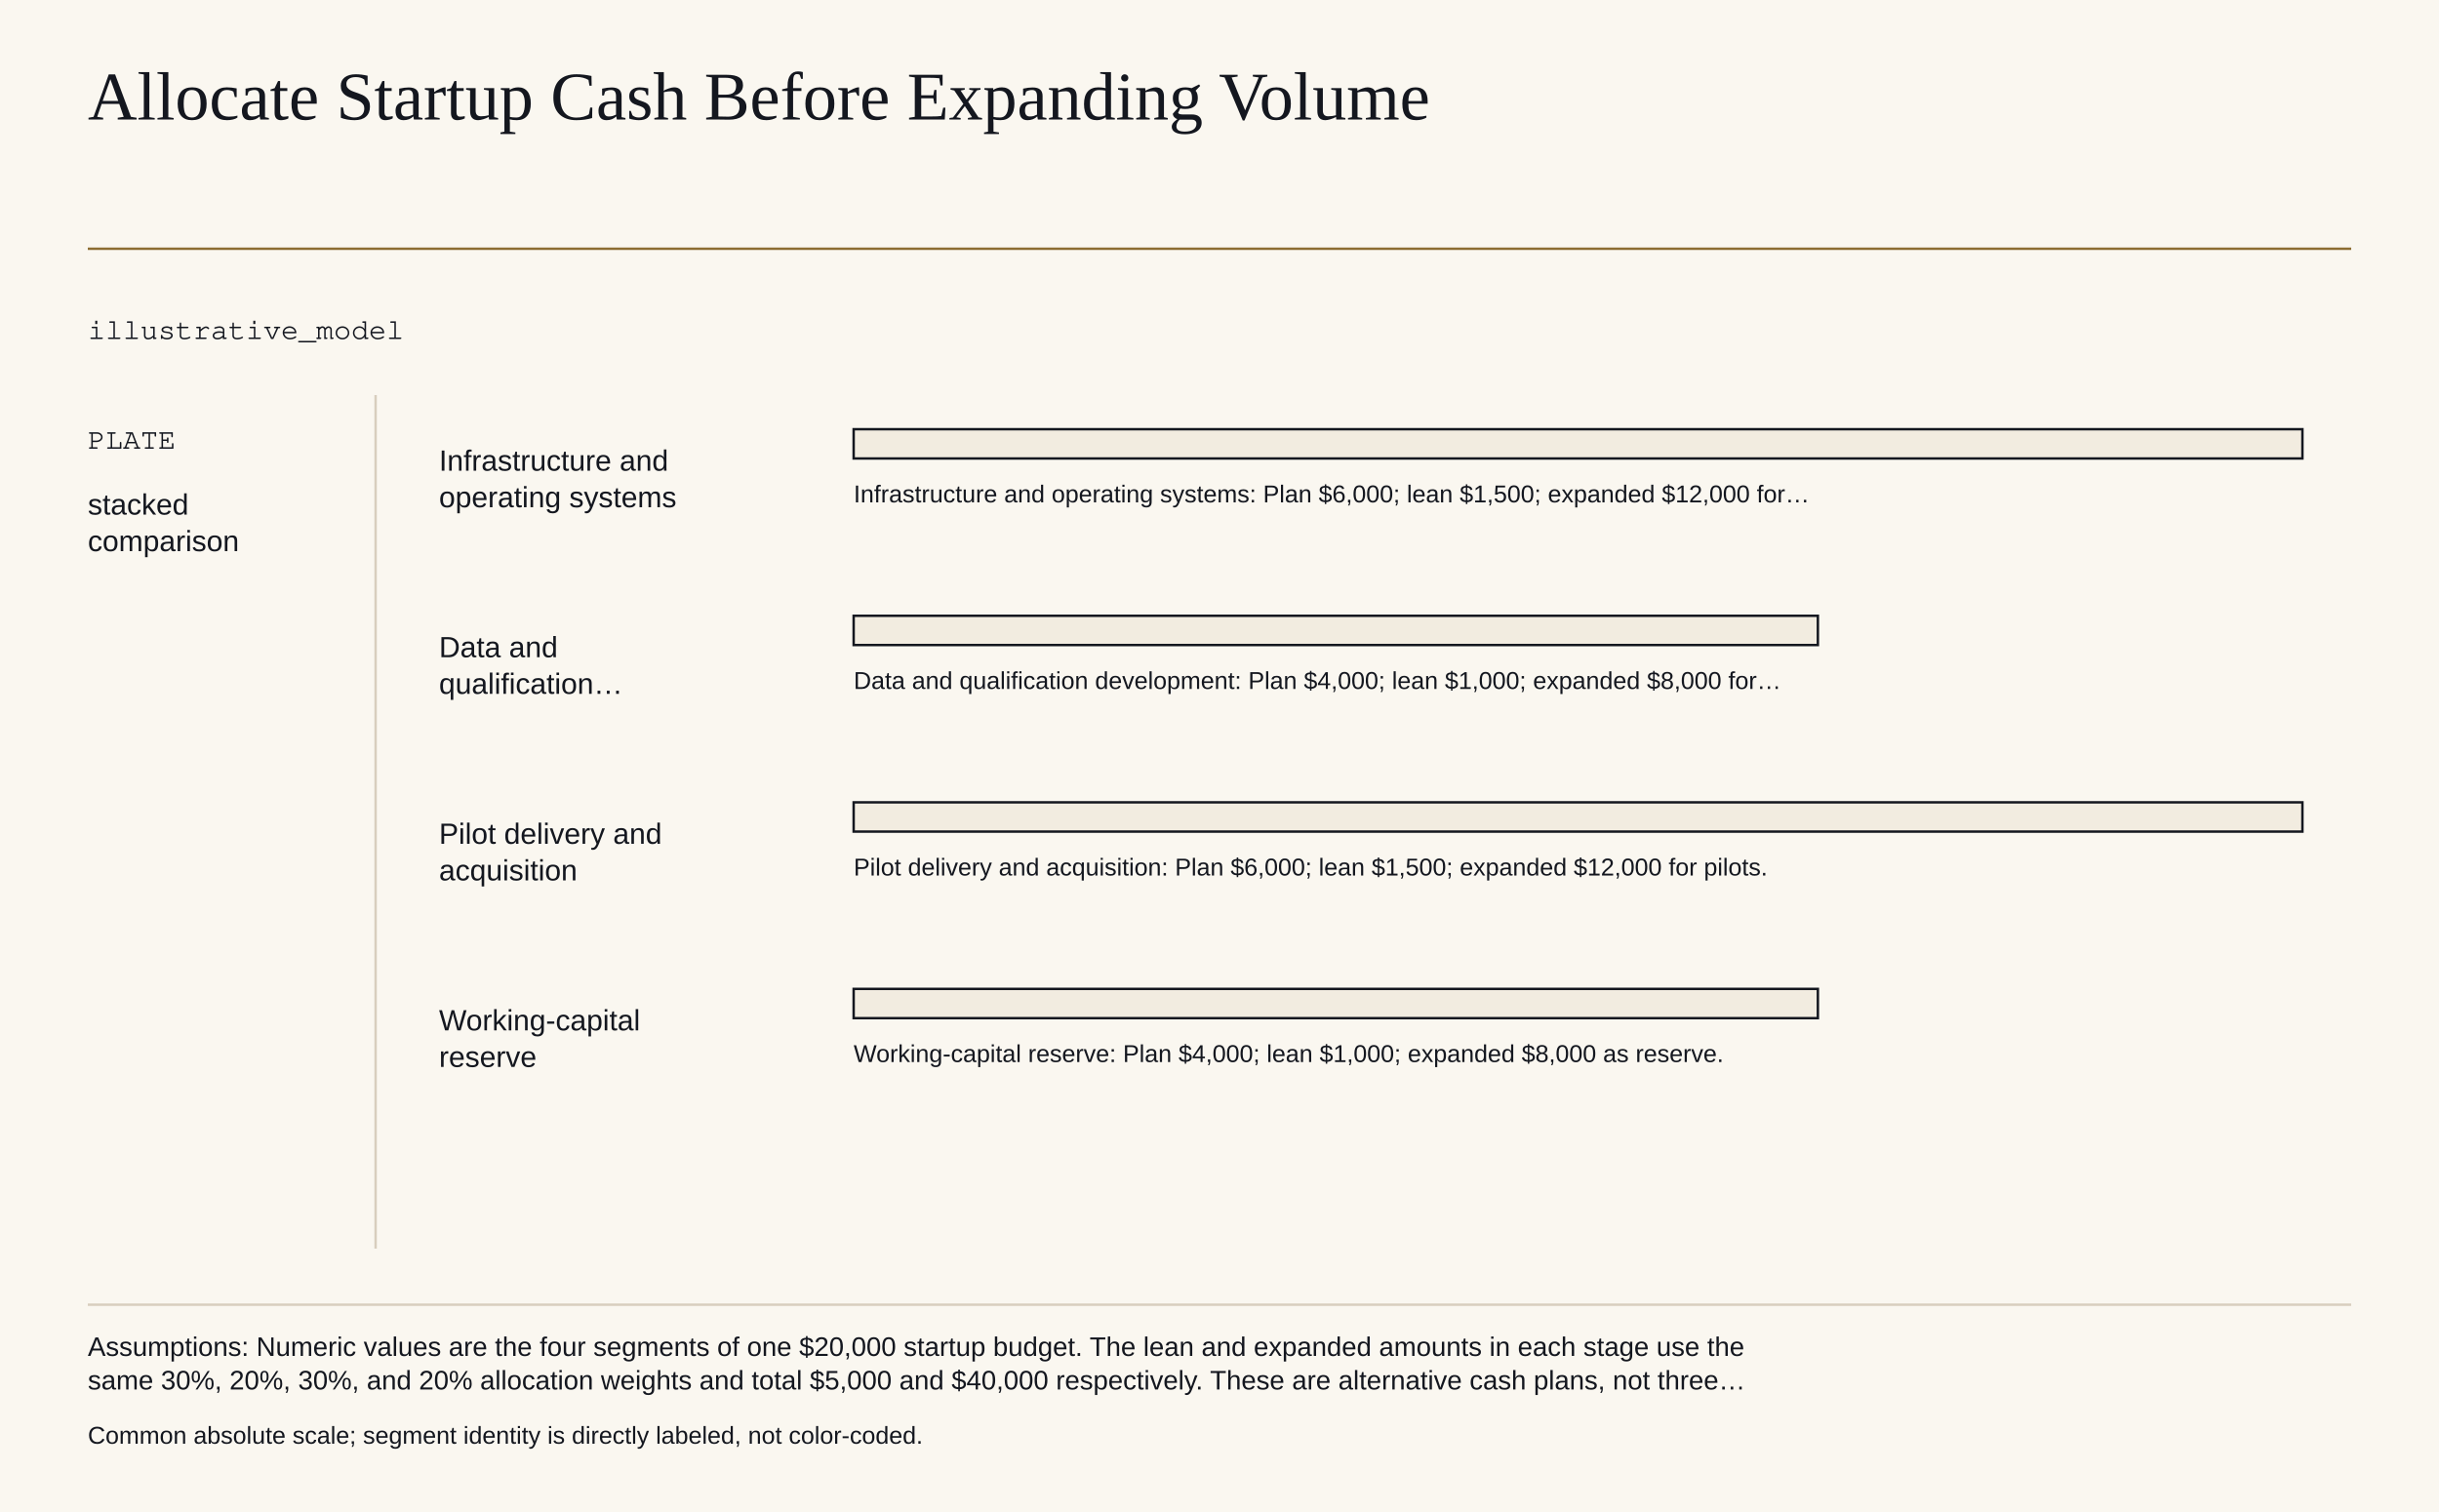
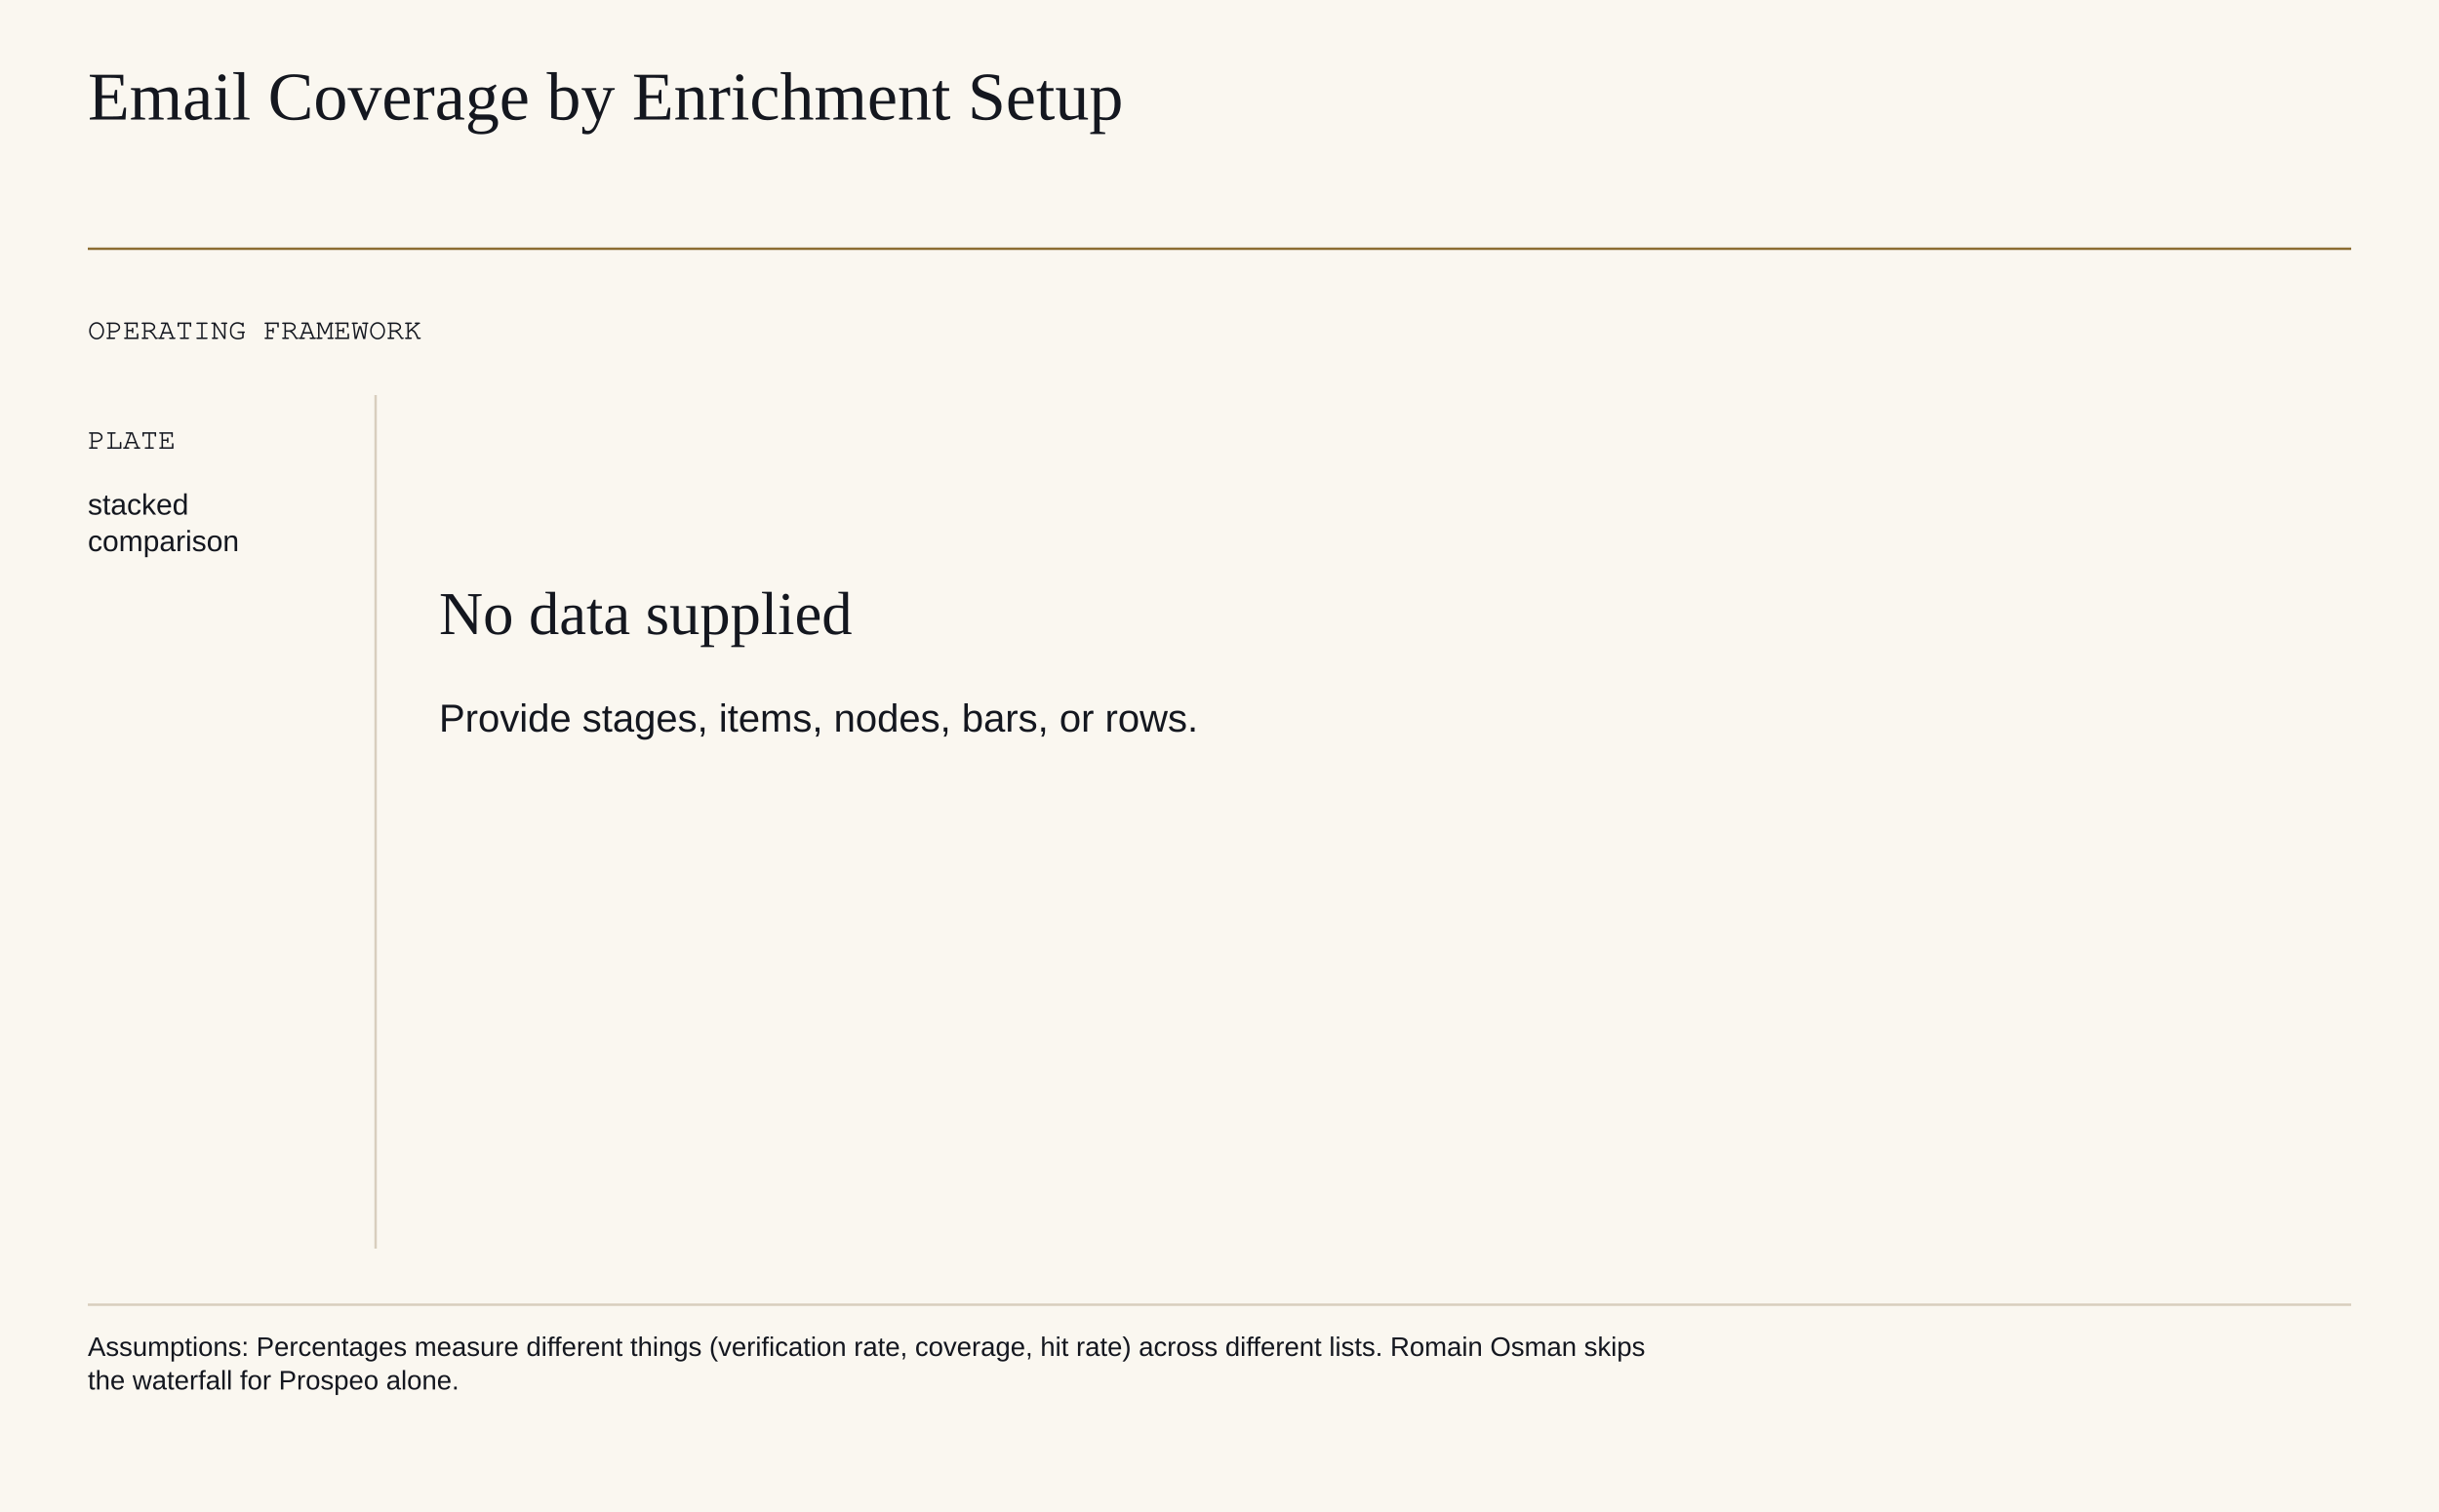
<svg xmlns="http://www.w3.org/2000/svg" viewBox="0 0 1000 620" role="img">
  <rect x="0" y="0" width="1000" height="620" fill="#FAF7F0" stroke="none" stroke-width="1" />
  <text x="36" y="49" font-family="Georgia, 'Times New Roman', serif" font-size="28" fill="#14171F" text-anchor="start" style="font-variant-numeric:tabular-nums">
-     <tspan x="36" dy="0">Allocate Startup Cash Before Expanding Volume</tspan>
+     <tspan x="36" dy="0">Email Coverage by Enrichment Setup</tspan>
  </text>
  <line x1="36" y1="102" x2="964" y2="102" stroke="#8C6D32" stroke-width="1" />
  <text x="36" y="139" font-family="Courier, monospace" font-size="12" fill="#14171F" text-anchor="start" style="font-variant-numeric:tabular-nums">
-     <tspan x="36" dy="0">illustrative_model</tspan>
+     <tspan x="36" dy="0">OPERATING FRAMEWORK</tspan>
  </text>
  <line x1="154" y1="162" x2="154" y2="512" stroke="#D8CEBE" stroke-width="1" />
  <text x="36" y="184" font-family="Courier, monospace" font-size="12" fill="#14171F" text-anchor="start" style="font-variant-numeric:tabular-nums">
    <tspan x="36" dy="0">PLATE</tspan>
  </text>
  <text x="36" y="211" font-family="Arial, Helvetica, sans-serif" font-size="12" fill="#14171F" text-anchor="start" style="font-variant-numeric:tabular-nums">
    <tspan x="36" dy="0">stacked</tspan>
    <tspan x="36" dy="15.0">comparison</tspan>
  </text>
-   <text x="180" y="193.0" font-family="Arial, Helvetica, sans-serif" font-size="12" fill="#14171F" text-anchor="start" style="font-variant-numeric:tabular-nums">
-     <tspan x="180" dy="0">Infrastructure and</tspan>
-     <tspan x="180" dy="15.0">operating systems</tspan>
+   <text x="180" y="260" font-family="Georgia, 'Times New Roman', serif" font-size="25" fill="#14171F" text-anchor="start" style="font-variant-numeric:tabular-nums">
+     <tspan x="180" dy="0">No data supplied</tspan>
  </text>
-   <rect x="350" y="176.0" width="594.0" height="12" fill="#F2ECE0" stroke="#14171F" stroke-width="1" />
-   <text x="350" y="206.0" font-family="Arial, Helvetica, sans-serif" font-size="10" fill="#14171F" text-anchor="start" style="font-variant-numeric:tabular-nums">
-     <tspan x="350" dy="0">Infrastructure and operating systems: Plan $6,000; lean $1,500; expanded $12,000 for…</tspan>
-   </text>
-   <text x="180" y="269.5" font-family="Arial, Helvetica, sans-serif" font-size="12" fill="#14171F" text-anchor="start" style="font-variant-numeric:tabular-nums">
-     <tspan x="180" dy="0">Data and</tspan>
-     <tspan x="180" dy="15.0">qualification…</tspan>
-   </text>
-   <rect x="350" y="252.5" width="395.333" height="12" fill="#F2ECE0" stroke="#14171F" stroke-width="1" />
-   <text x="350" y="282.5" font-family="Arial, Helvetica, sans-serif" font-size="10" fill="#14171F" text-anchor="start" style="font-variant-numeric:tabular-nums">
-     <tspan x="350" dy="0">Data and qualification development: Plan $4,000; lean $1,000; expanded $8,000 for…</tspan>
-   </text>
-   <text x="180" y="346.0" font-family="Arial, Helvetica, sans-serif" font-size="12" fill="#14171F" text-anchor="start" style="font-variant-numeric:tabular-nums">
-     <tspan x="180" dy="0">Pilot delivery and</tspan>
-     <tspan x="180" dy="15.0">acquisition</tspan>
-   </text>
-   <rect x="350" y="329.0" width="594.0" height="12" fill="#F2ECE0" stroke="#14171F" stroke-width="1" />
-   <text x="350" y="359.0" font-family="Arial, Helvetica, sans-serif" font-size="10" fill="#14171F" text-anchor="start" style="font-variant-numeric:tabular-nums">
-     <tspan x="350" dy="0">Pilot delivery and acquisition: Plan $6,000; lean $1,500; expanded $12,000 for pilots.</tspan>
-   </text>
-   <text x="180" y="422.5" font-family="Arial, Helvetica, sans-serif" font-size="12" fill="#14171F" text-anchor="start" style="font-variant-numeric:tabular-nums">
-     <tspan x="180" dy="0">Working-capital</tspan>
-     <tspan x="180" dy="15.0">reserve</tspan>
-   </text>
-   <rect x="350" y="405.5" width="395.333" height="12" fill="#F2ECE0" stroke="#14171F" stroke-width="1" />
-   <text x="350" y="435.5" font-family="Arial, Helvetica, sans-serif" font-size="10" fill="#14171F" text-anchor="start" style="font-variant-numeric:tabular-nums">
-     <tspan x="350" dy="0">Working-capital reserve: Plan $4,000; lean $1,000; expanded $8,000 as reserve.</tspan>
+   <text x="180" y="300" font-family="Arial, Helvetica, sans-serif" font-size="16" fill="#14171F" text-anchor="start" style="font-variant-numeric:tabular-nums">
+     <tspan x="180" dy="0">Provide stages, items, nodes, bars, or rows.</tspan>
  </text>
  <line x1="36" y1="535" x2="964" y2="535" stroke="#D8CEBE" stroke-width="1" />
  <text x="36" y="556" font-family="Arial, Helvetica, sans-serif" font-size="11" fill="#14171F" text-anchor="start" style="font-variant-numeric:tabular-nums">
-     <tspan x="36" dy="0">Assumptions: Numeric values are the four segments of one $20,000 startup budget. The lean and expanded amounts in each stage use the</tspan>
-     <tspan x="36" dy="13.75">same 30%, 20%, 30%, and 20% allocation weights and total $5,000 and $40,000 respectively. These are alternative cash plans, not three…</tspan>
+     <tspan x="36" dy="0">Assumptions: Percentages measure different things (verification rate, coverage, hit rate) across different lists. Romain Osman skips</tspan>
+     <tspan x="36" dy="13.75">the waterfall for Prospeo alone.</tspan>
  </text>
  <text x="36" y="592" font-family="Arial, Helvetica, sans-serif" font-size="10" fill="#14171F" text-anchor="start" style="font-variant-numeric:tabular-nums">
-     <tspan x="36" dy="0">Common absolute scale; segment identity is directly labeled, not color-coded.</tspan>
+     <tspan x="36" dy="0" />
  </text>
</svg>
